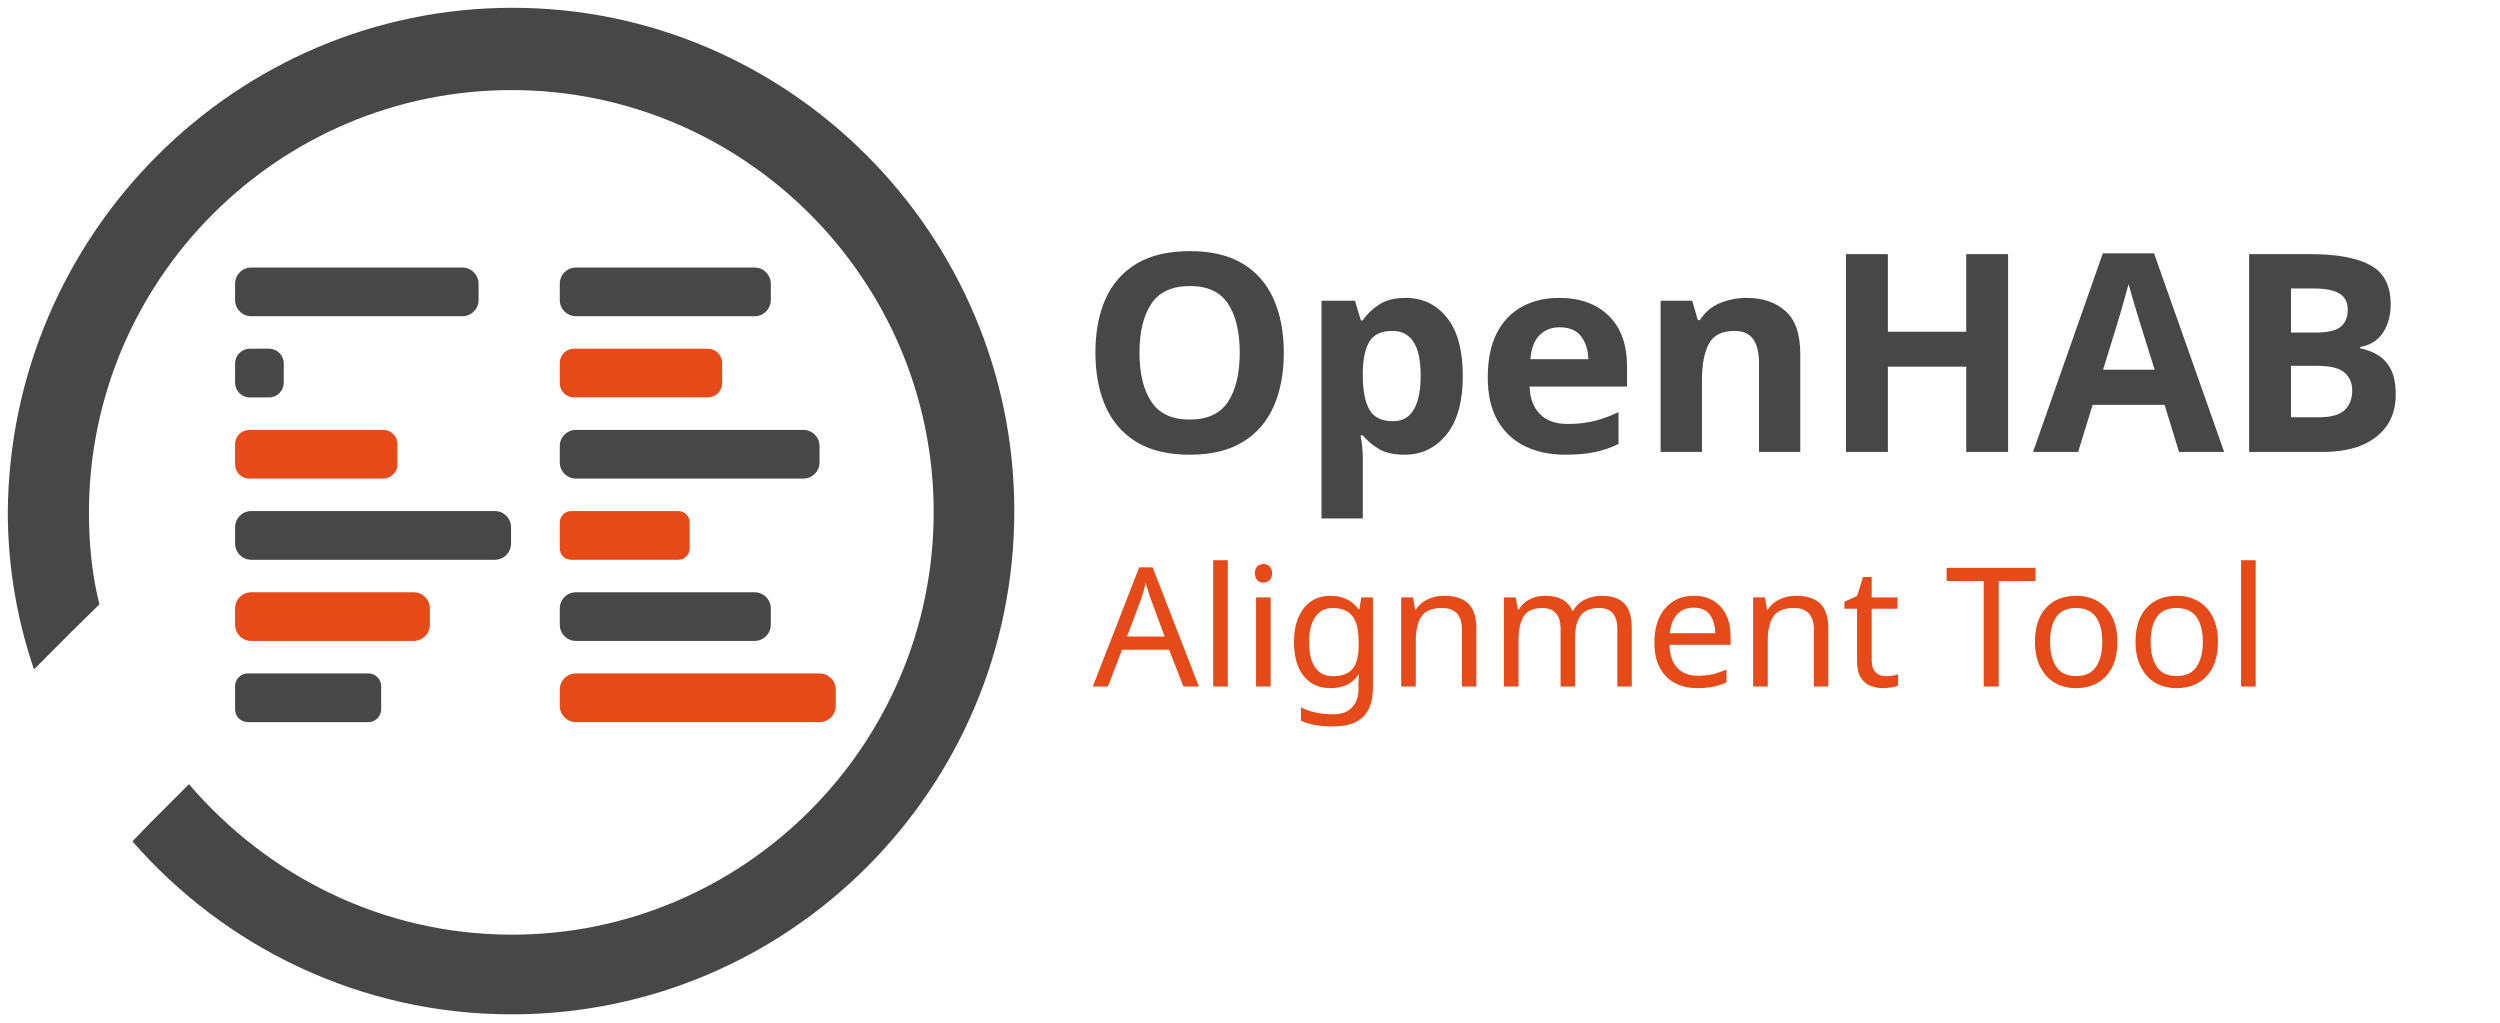
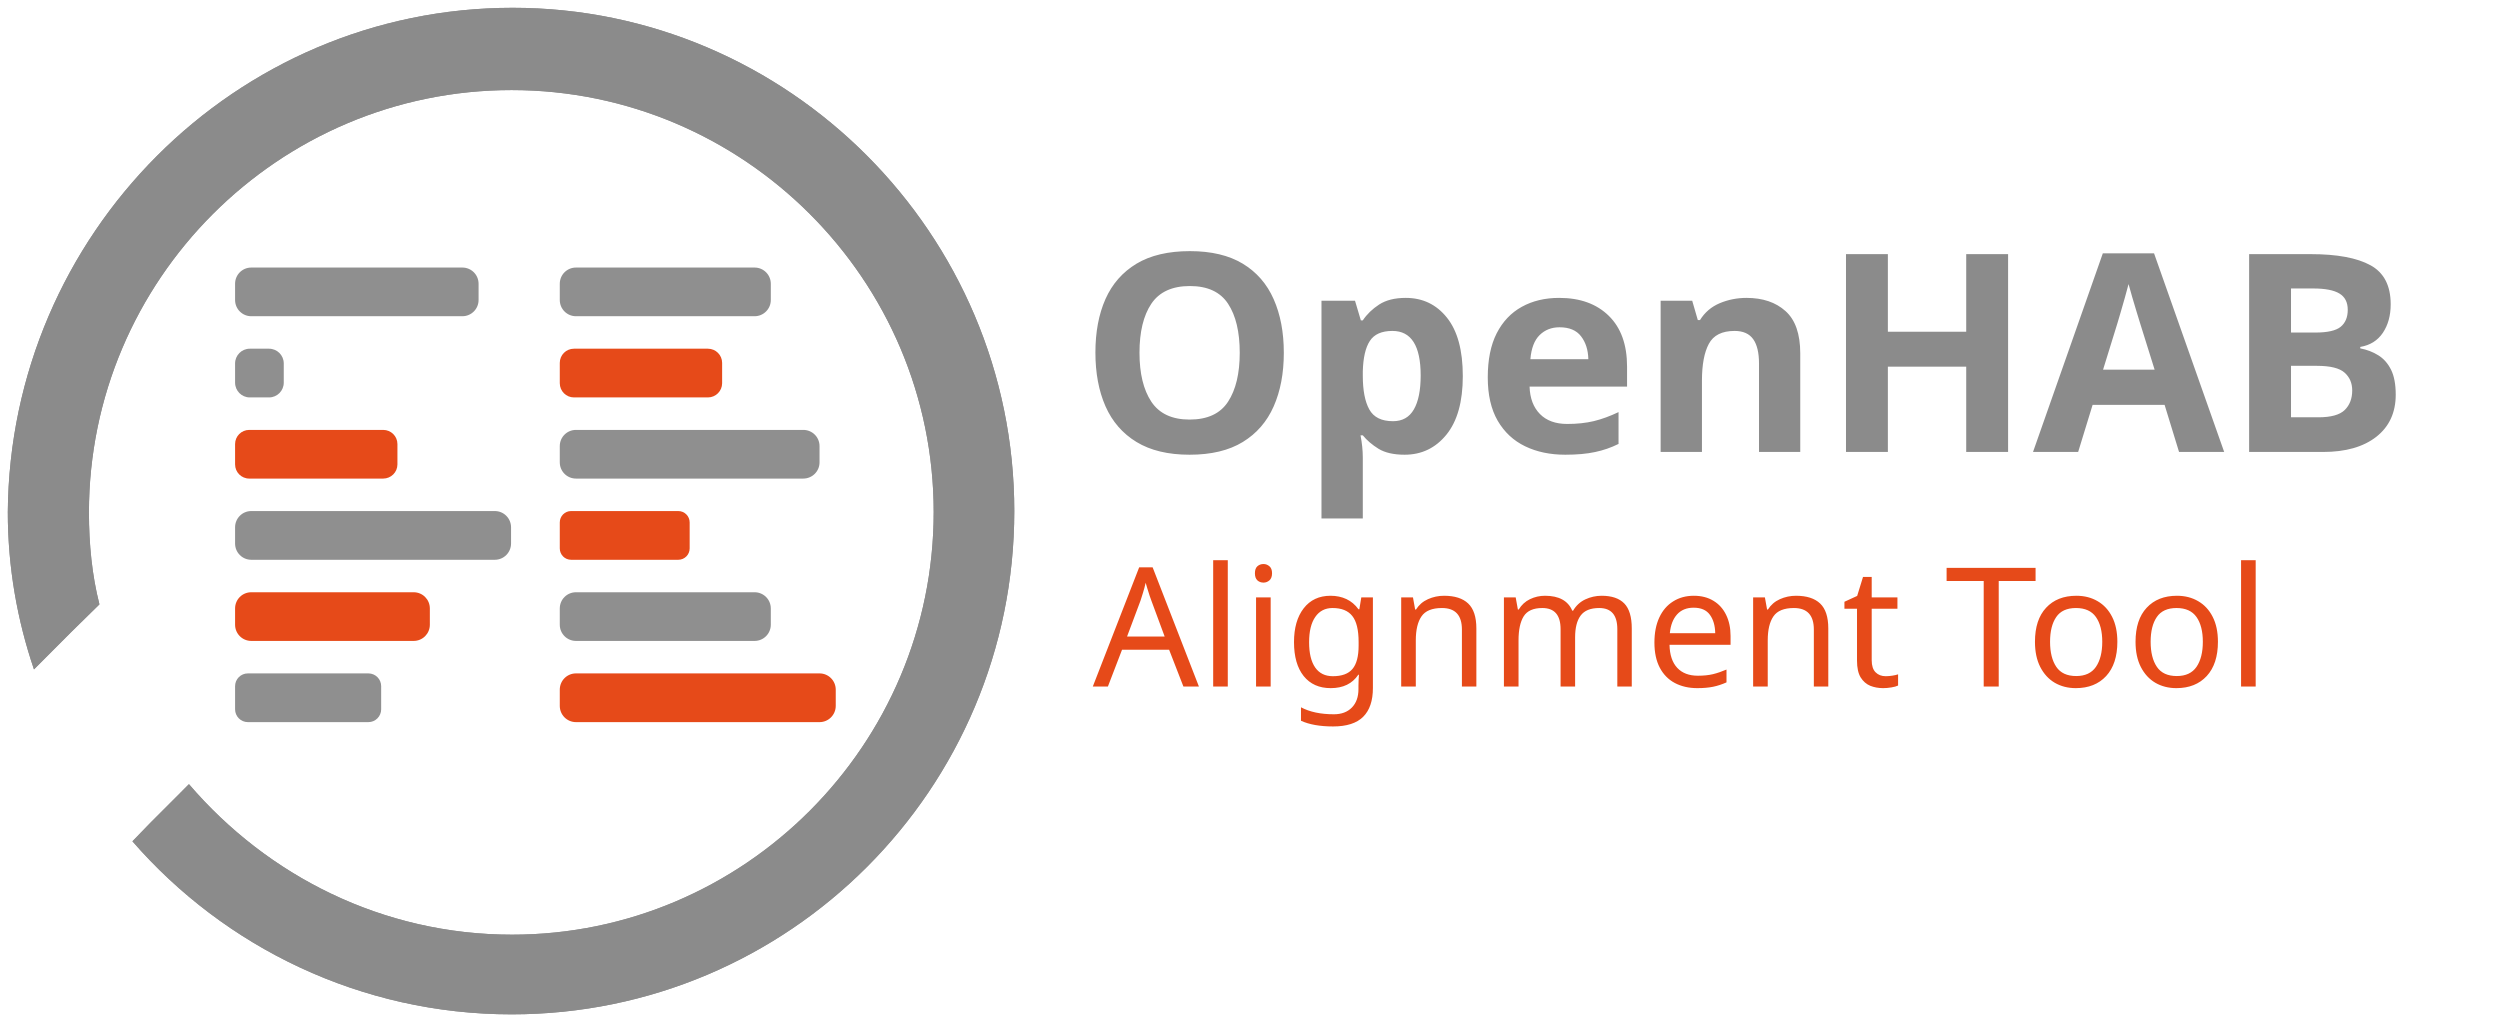
<svg xmlns="http://www.w3.org/2000/svg" xmlns:xlink="http://www.w3.org/1999/xlink" version="1.1" preserveAspectRatio="xMidYMid meet" viewBox="0 0 481.216 196.75" width="481.216" height="196.75" id="svg202">
  <defs id="defs140">
    <path d="m 196.87,100 c 0,53.48 -43.34,96.88 -96.77,96.88 -29.03,0 -55.24,-12.92 -72.98,-33.31 0.23,-0.23 1.37,-1.41 3.42,-3.53 l 2.52,-2.52 2.42,-2.42 c 1.52,-1.52 2.36,-2.36 2.52,-2.53 15.12,17.66 37.3,28.97 62.2,28.97 44.66,0 81.15,-36.53 81.15,-81.34 0,-44.7 -36.49,-81.23 -81.25,-81.23 -44.86,0 -81.35,36.53 -81.35,81.33 0,6.06 0.6,12.11 2.02,17.66 -0.37,0.37 -2.22,2.18 -5.55,5.45 -4.23,4.24 -6.58,6.59 -7.05,7.07 C 4.94,120.99 3.13,110.8 3.13,100.2 3.53,46.82 46.87,3.13 100.3,3.13 c 53.13,0 96.57,43.59 96.57,96.87 z" id="a6BZYobMX" />
    <path d="m 146.88,53.13 c 1.72,0 3.12,1.39 3.12,3.12 0,1.25 0,1.88 0,3.13 0,1.72 -1.4,3.12 -3.12,3.12 -7.5,0 -26.88,0 -34.38,0 -1.73,0 -3.12,-1.4 -3.12,-3.12 0,-1.25 0,-1.88 0,-3.13 0,-1.73 1.39,-3.12 3.12,-3.12 7.5,0 26.88,0 34.38,0 z" id="c4K26CgJPf" />
    <path d="m 156.25,84.38 c 1.73,0 3.13,1.39 3.13,3.12 0,1.25 0,1.88 0,3.13 0,1.72 -1.4,3.12 -3.13,3.12 -9.37,0 -34.37,0 -43.75,0 -1.73,0 -3.12,-1.4 -3.12,-3.12 0,-1.25 0,-1.88 0,-3.13 0,-1.73 1.39,-3.12 3.12,-3.12 9.38,0 34.38,0 43.75,0 z" id="e1s8uVkC9u" />
    <path d="m 132.19,100 c 1.21,0 2.19,0.98 2.19,2.19 0,1.43 0,3.56 0,5 0,1.21 -0.98,2.19 -2.19,2.19 -4.56,0 -16.07,0 -20.63,0 -1.21,0 -2.18,-0.98 -2.18,-2.19 0,-1.44 0,-3.57 0,-5 0,-1.21 0.97,-2.19 2.18,-2.19 4.56,0 16.07,0 20.63,0 z" id="b5lhOZra8v" />
    <path d="m 90.63,53.13 c 1.72,0 3.12,1.39 3.12,3.12 0,1.25 0,1.88 0,3.13 0,1.72 -1.4,3.12 -3.12,3.12 -8.75,0 -31.88,0 -40.63,0 -1.73,0 -3.12,-1.4 -3.12,-3.12 0,-1.25 0,-1.88 0,-3.13 0,-1.73 1.39,-3.12 3.12,-3.12 8.75,0 31.88,0 40.63,0 z" id="h3d1CtHDK" />
    <path d="m 146.88,115.63 c 1.72,0 3.12,1.39 3.12,3.12 0,1.25 0,1.88 0,3.13 0,1.72 -1.4,3.12 -3.12,3.12 -7.5,0 -26.88,0 -34.38,0 -1.73,0 -3.12,-1.4 -3.12,-3.12 0,-1.25 0,-1.88 0,-3.13 0,-1.73 1.39,-3.12 3.12,-3.12 7.5,0 26.88,0 34.38,0 z" id="eHmD7QYFh" />
    <path d="m 159.38,131.25 c 1.72,0 3.12,1.4 3.12,3.13 0,1.25 0,1.87 0,3.12 0,1.73 -1.4,3.13 -3.12,3.13 -10,0 -36.88,0 -46.88,0 -1.73,0 -3.12,-1.4 -3.12,-3.13 0,-1.25 0,-1.87 0,-3.12 0,-1.73 1.39,-3.13 3.12,-3.13 10,0 36.88,0 46.88,0 z" id="a4scEP19Ei" />
    <path d="m 75.39,84.38 c 1.51,0 2.74,1.22 2.74,2.73 0,1.33 0,2.58 0,3.91 0,1.51 -1.23,2.73 -2.74,2.73 -5.7,0 -20.08,0 -25.78,0 -1.51,0 -2.73,-1.22 -2.73,-2.73 0,-1.33 0,-2.58 0,-3.91 0,-1.51 1.22,-2.73 2.73,-2.73 5.7,0 20.08,0 25.78,0 z" id="b1O2oODCsE" />
    <path d="m 137.89,68.75 c 1.51,0 2.74,1.22 2.74,2.73 0,1.33 0,2.58 0,3.91 0,1.51 -1.23,2.74 -2.74,2.74 -5.7,0 -20.08,0 -25.78,0 -1.51,0 -2.73,-1.23 -2.73,-2.74 0,-1.33 0,-2.58 0,-3.91 0,-1.51 1.22,-2.73 2.73,-2.73 5.7,0 20.08,0 25.78,0 z" id="a3iFDwkvD" />
    <path d="m 96.88,100 c 1.72,0 3.12,1.4 3.12,3.13 0,1.25 0,1.87 0,3.12 0,1.73 -1.4,3.13 -3.12,3.13 -10,0 -36.88,0 -46.88,0 -1.73,0 -3.12,-1.4 -3.12,-3.13 0,-1.25 0,-1.87 0,-3.12 0,-1.73 1.39,-3.13 3.12,-3.13 10,0 36.88,0 46.88,0 z" id="c101TJbeFU" />
    <path d="m 81.25,115.63 c 1.73,0 3.12,1.39 3.12,3.12 0,1.25 0,1.88 0,3.13 0,1.72 -1.39,3.12 -3.12,3.12 -6.87,0 -24.37,0 -31.25,0 -1.73,0 -3.12,-1.4 -3.12,-3.12 0,-1.25 0,-1.88 0,-3.13 0,-1.73 1.39,-3.12 3.12,-3.12 6.88,0 24.38,0 31.25,0 z" id="g25kiUQA6K" />
    <path d="m 72.54,131.25 c 1.36,0 2.46,1.1 2.46,2.46 0,1.38 0,3.07 0,4.45 0,1.36 -1.1,2.47 -2.46,2.47 -5.13,0 -18.07,0 -23.2,0 -1.36,0 -2.46,-1.11 -2.46,-2.47 0,-1.38 0,-3.07 0,-4.45 0,-1.36 1.1,-2.46 2.46,-2.46 5.13,0 18.07,0 23.2,0 z" id="a3YfP3s2ts" />
    <path d="m 53.41,68.75 c 1.57,0 2.84,1.27 2.84,2.84 0,1.3 0,2.39 0,3.7 0,1.56 -1.27,2.84 -2.84,2.84 -1.3,0 -2.39,0 -3.7,0 -1.56,0 -2.83,-1.28 -2.83,-2.84 0,-1.31 0,-2.4 0,-3.7 0,-1.57 1.27,-2.84 2.83,-2.84 1.31,0 2.4,0 3.7,0 z" id="f1DRYNEfPf" />
  </defs>
  <g id="g200" transform="translate(-1.63,-1.63)">
    <g id="g198">
-       <g id="g148">
-         <use xlink:href="#a6BZYobMX" opacity="1" fill="#474747" fill-opacity="1" id="use142" x="0" y="0" width="100%" height="100%" />
-         <g id="g146">
-           <use xlink:href="#a6BZYobMX" opacity="1" fill-opacity="0" stroke="#000000" stroke-width="1" stroke-opacity="0" id="use144" x="0" y="0" width="100%" height="100%" />
+       <g id="g148" style="fill:#8b8b8b;fill-opacity:0.961">
+         <use xlink:href="#a6BZYobMX" opacity="1" fill="#474747" fill-opacity="1" id="use142" x="0" y="0" width="100%" height="100%" style="fill:#8b8b8b;fill-opacity:0.961" />
+         <g id="g146" style="fill:#8b8b8b;fill-opacity:0.961">
+           <use xlink:href="#a6BZYobMX" opacity="1" fill-opacity="0" stroke="#000000" stroke-width="1" stroke-opacity="0" id="use144" x="0" y="0" width="100%" height="100%" style="fill:#8b8b8b;fill-opacity:0.961" />
        </g>
      </g>
-       <g id="g152">
-         <use xlink:href="#c4K26CgJPf" opacity="1" fill="#474747" fill-opacity="1" id="use150" x="0" y="0" width="100%" height="100%" />
+       <g id="g152" style="fill:#8b8b8b;fill-opacity:0.961">
+         <use xlink:href="#c4K26CgJPf" opacity="1" fill="#474747" fill-opacity="1" id="use150" x="0" y="0" width="100%" height="100%" style="fill:#8b8b8b;fill-opacity:0.961" />
      </g>
-       <g id="g156">
-         <use xlink:href="#e1s8uVkC9u" opacity="1" fill="#474747" fill-opacity="1" id="use154" x="0" y="0" width="100%" height="100%" />
+       <g id="g156" style="fill:#8b8b8b;fill-opacity:0.961">
+         <use xlink:href="#e1s8uVkC9u" opacity="1" fill="#474747" fill-opacity="1" id="use154" x="0" y="0" width="100%" height="100%" style="fill:#8b8b8b;fill-opacity:0.961" />
      </g>
      <g id="g160">
        <use xlink:href="#b5lhOZra8v" opacity="1" fill="#e64a19" fill-opacity="1" id="use158" x="0" y="0" width="100%" height="100%" />
      </g>
-       <g id="g164">
-         <use xlink:href="#h3d1CtHDK" opacity="1" fill="#474747" fill-opacity="1" id="use162" x="0" y="0" width="100%" height="100%" />
+       <g id="g164" style="fill:#8b8b8b;fill-opacity:0.961">
+         <use xlink:href="#h3d1CtHDK" opacity="1" fill="#474747" fill-opacity="1" id="use162" x="0" y="0" width="100%" height="100%" style="fill:#8b8b8b;fill-opacity:0.961" />
      </g>
-       <g id="g168">
-         <use xlink:href="#eHmD7QYFh" opacity="1" fill="#474747" fill-opacity="1" id="use166" x="0" y="0" width="100%" height="100%" />
+       <g id="g168" style="fill:#8b8b8b;fill-opacity:0.961">
+         <use xlink:href="#eHmD7QYFh" opacity="1" fill="#474747" fill-opacity="1" id="use166" x="0" y="0" width="100%" height="100%" style="fill:#8b8b8b;fill-opacity:0.961" />
      </g>
      <g id="g172">
        <use xlink:href="#a4scEP19Ei" opacity="1" fill="#e64a19" fill-opacity="1" id="use170" x="0" y="0" width="100%" height="100%" />
      </g>
      <g id="g176">
        <use xlink:href="#b1O2oODCsE" opacity="1" fill="#e64a19" fill-opacity="1" id="use174" x="0" y="0" width="100%" height="100%" />
      </g>
      <g id="g180">
        <use xlink:href="#a3iFDwkvD" opacity="1" fill="#e64a19" fill-opacity="1" id="use178" x="0" y="0" width="100%" height="100%" />
      </g>
-       <g id="g184">
-         <use xlink:href="#c101TJbeFU" opacity="1" fill="#474747" fill-opacity="1" id="use182" x="0" y="0" width="100%" height="100%" />
+       <g id="g184" style="fill:#8b8b8b;fill-opacity:0.961">
+         <use xlink:href="#c101TJbeFU" opacity="1" fill="#474747" fill-opacity="1" id="use182" x="0" y="0" width="100%" height="100%" style="fill:#8b8b8b;fill-opacity:0.961" />
      </g>
      <g id="g188">
        <use xlink:href="#g25kiUQA6K" opacity="1" fill="#e64a19" fill-opacity="1" id="use186" x="0" y="0" width="100%" height="100%" />
      </g>
-       <g id="g192">
-         <use xlink:href="#a3YfP3s2ts" opacity="1" fill="#474747" fill-opacity="1" id="use190" x="0" y="0" width="100%" height="100%" />
+       <g id="g192" style="fill:#8b8b8b;fill-opacity:0.961">
+         <use xlink:href="#a3YfP3s2ts" opacity="1" fill="#474747" fill-opacity="1" id="use190" x="0" y="0" width="100%" height="100%" style="fill:#8b8b8b;fill-opacity:0.961" />
      </g>
-       <g id="g196">
-         <use xlink:href="#f1DRYNEfPf" opacity="1" fill="#474747" fill-opacity="1" id="use194" x="0" y="0" width="100%" height="100%" />
+       <g id="g196" style="fill:#8b8b8b;fill-opacity:0.961">
+         <use xlink:href="#f1DRYNEfPf" opacity="1" fill="#474747" fill-opacity="1" id="use194" x="0" y="0" width="100%" height="100%" style="fill:#8b8b8b;fill-opacity:0.961" />
      </g>
    </g>
  </g>
-   <text xml:space="preserve" style="font-style:normal;font-weight:normal;font-size:53.333px;line-height:1.25;font-family:sans-serif;fill:#474747;fill-opacity:1;stroke:none" x="207.758" y="86.997" id="text210">
-     <tspan id="tspan208" x="207.758" y="86.997" style="font-style:normal;font-variant:normal;font-weight:600;font-stretch:normal;font-size:53.333px;font-family:Montserrat;-inkscape-font-specification:'Montserrat Semi-Bold'">OpenHAB</tspan>
+   <text xml:space="preserve" style="font-style:normal;font-weight:normal;font-size:53.333px;line-height:1.25;font-family:sans-serif;fill:#8b8b8b;fill-opacity:1;stroke:none;" x="207.758" y="86.997" id="text210">
+     <tspan id="tspan208" x="207.758" y="86.997" style="font-style:normal;font-variant:normal;font-weight:600;font-stretch:normal;font-size:53.333px;font-family:Montserrat;-inkscape-font-specification:'Montserrat Semi-Bold';fill:#8b8b8b;fill-opacity:1;">OpenHAB</tspan>
  </text>
  <text xml:space="preserve" style="font-style:normal;font-weight:normal;font-size:32px;line-height:1.25;font-family:sans-serif;fill:#e64a19;fill-opacity:1;stroke:none" x="210.35" y="132.144" id="text210-5">
    <tspan id="tspan208-9" x="210.35" y="132.144" style="font-style:normal;font-variant:normal;font-weight:500;font-stretch:normal;font-size:32px;font-family:Montserrat;-inkscape-font-specification:'Montserrat Medium';fill:#e64a19;fill-opacity:1">Alignment Tool</tspan>
  </text>
</svg>
